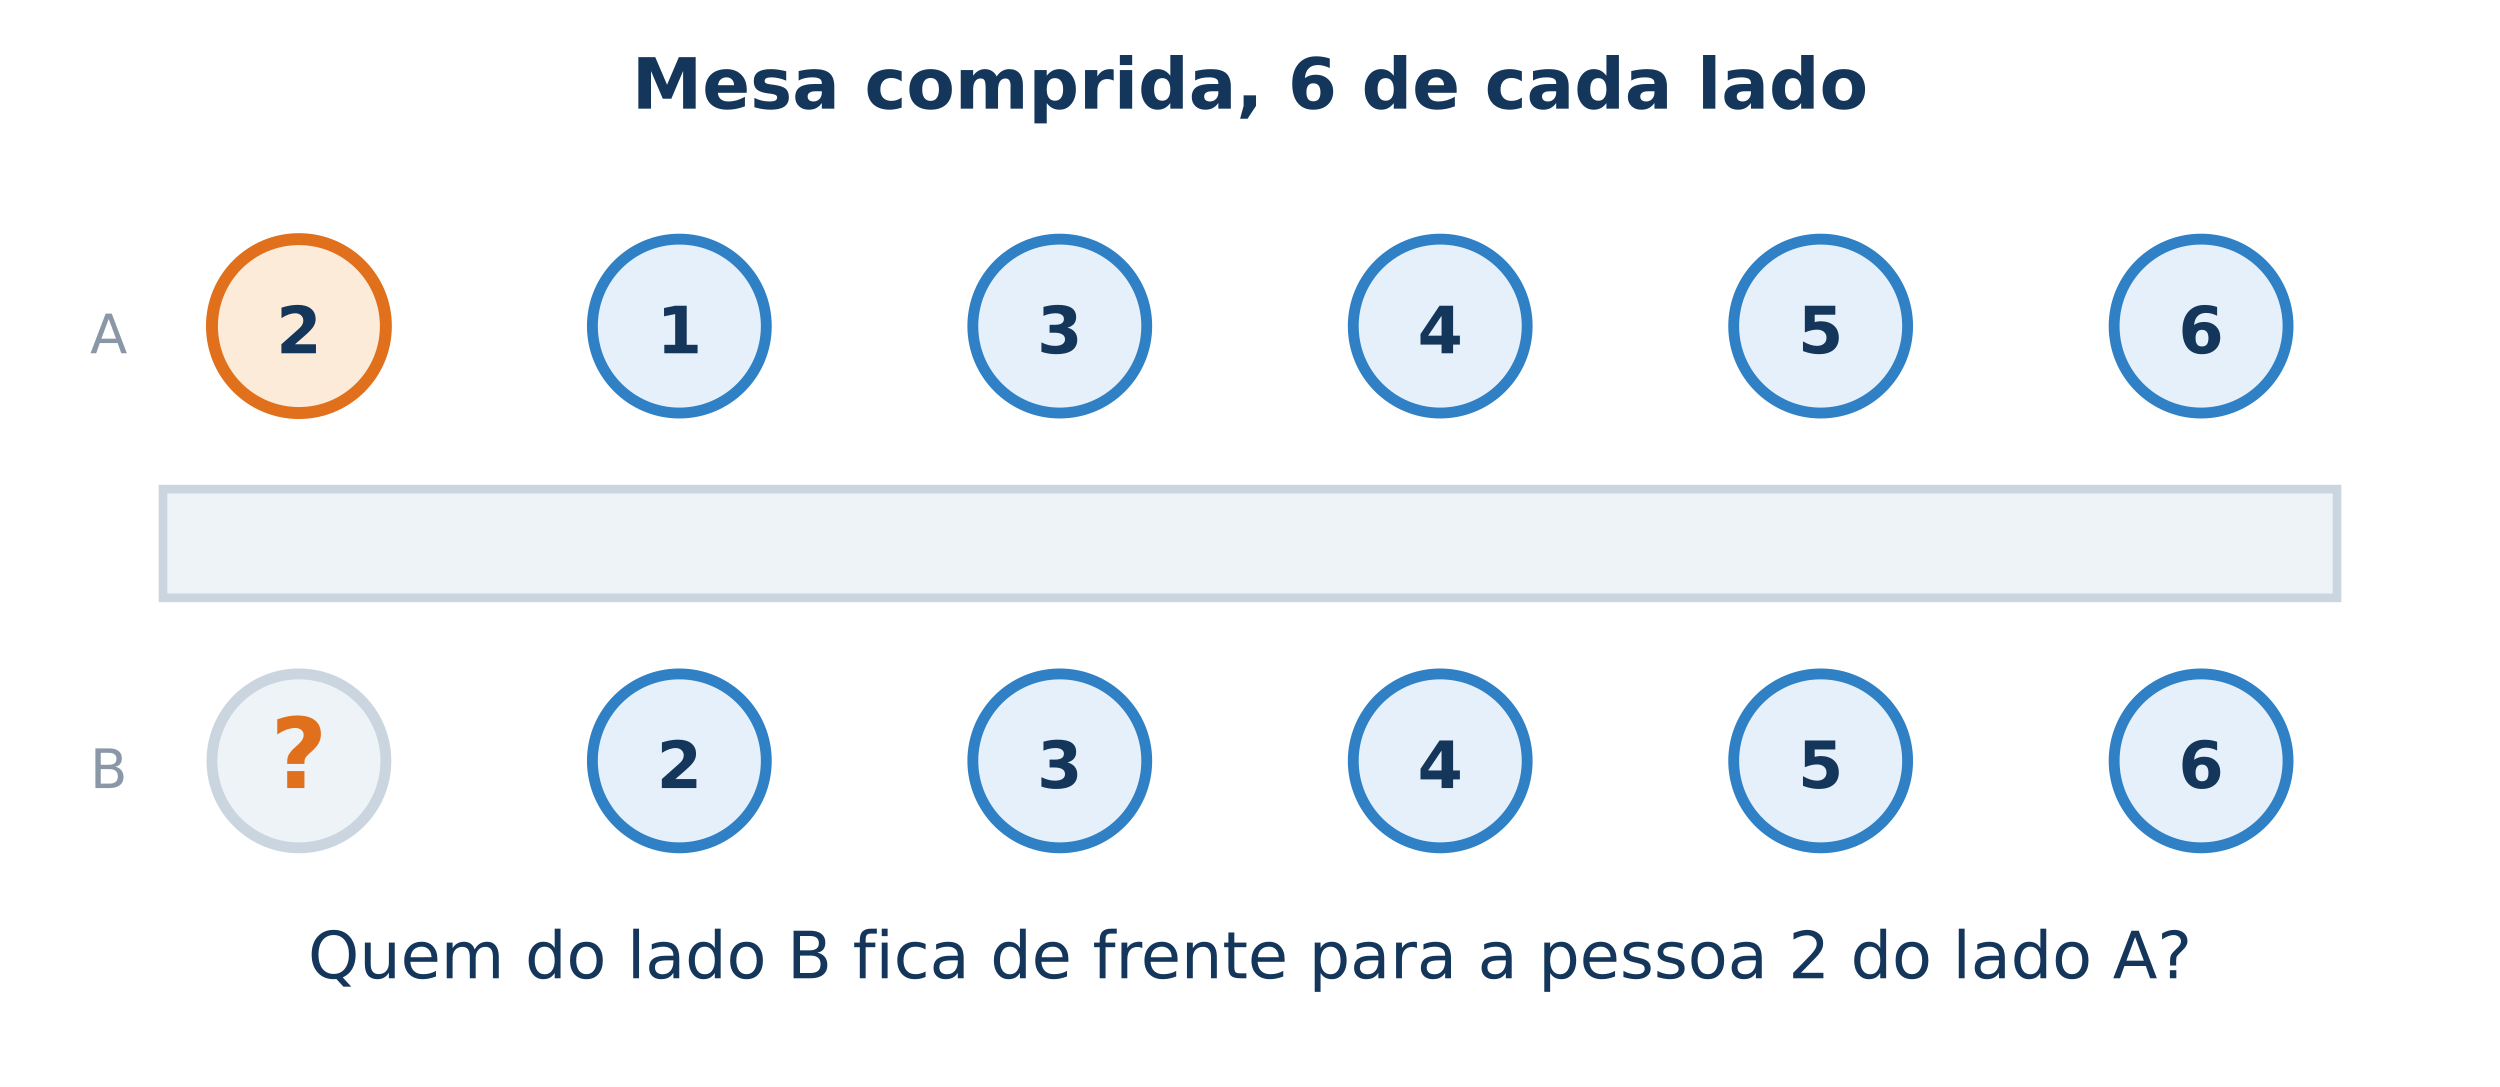
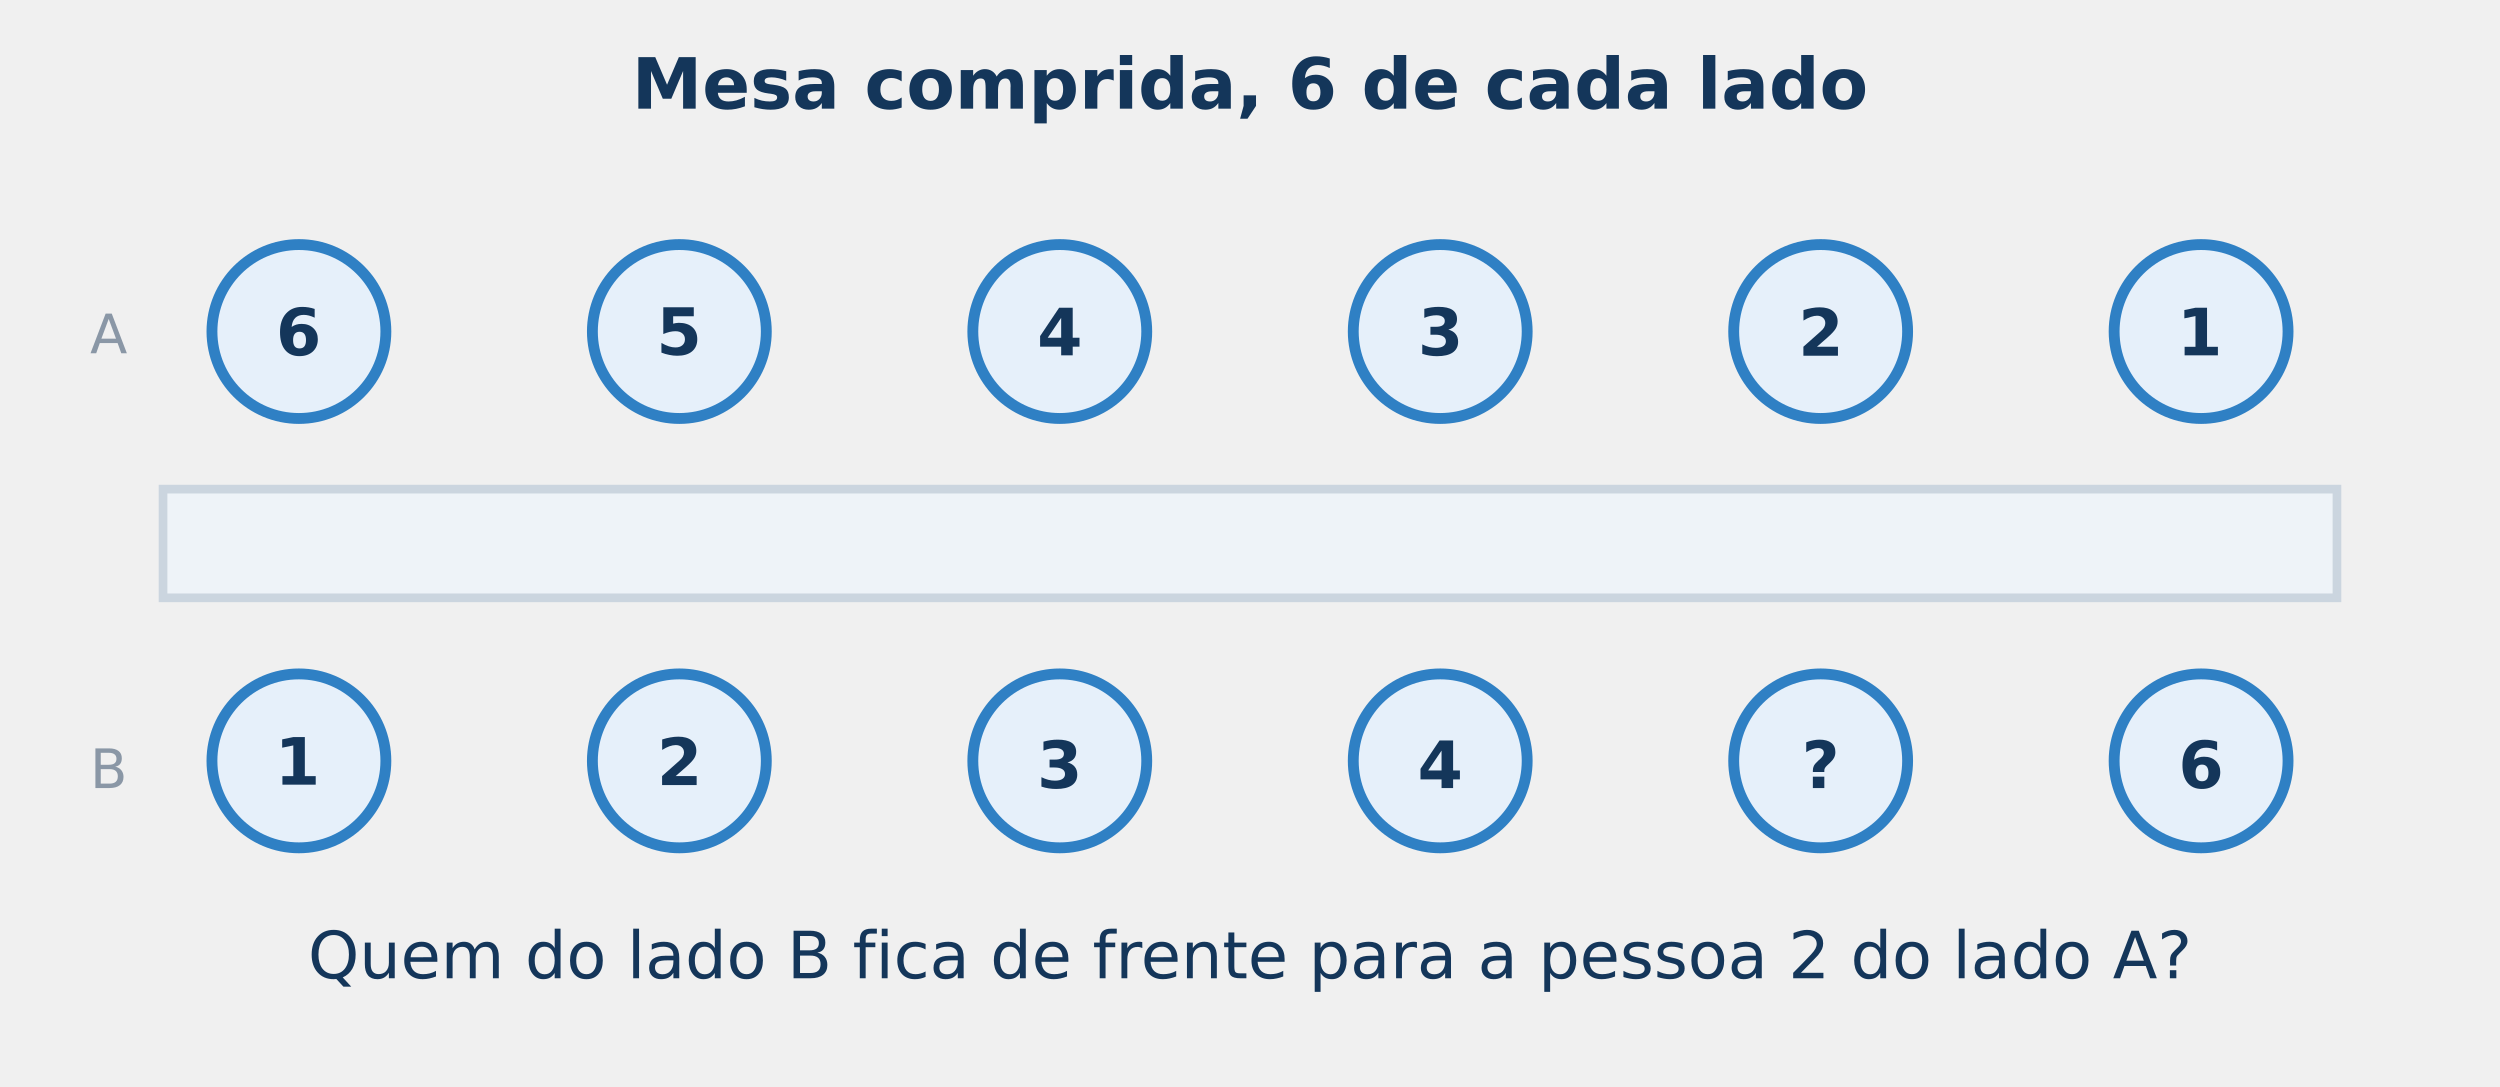
- <svg xmlns="http://www.w3.org/2000/svg" viewBox="0 0 460 200">
-   <rect width="460" height="200" fill="white" />
-   <text x="230" y="20" font-family="DejaVu Sans" font-size="13" font-weight="bold" fill="#14365A" text-anchor="middle">Mesa comprida, 6 de cada lado</text>
-   <rect x="30" y="90" width="400" height="20" fill="#EEF3F8" stroke="#CBD5DF" stroke-width="1.6" />
-   <circle cx="55" cy="60" r="16" fill="#FCEBD9" stroke="#E0701B" stroke-width="2.2" />
-   <text x="55" y="65" font-family="DejaVu Sans" font-size="12" font-weight="bold" fill="#14365A" text-anchor="middle">2</text>
-   <circle cx="55" cy="140" r="16" fill="#EEF3F8" stroke="#CBD5DF" stroke-width="2" />
-   <text x="55" y="145" font-family="DejaVu Sans" font-size="18" font-weight="bold" fill="#E0701B" text-anchor="middle">?</text>
-   <g font-family="DejaVu Sans" font-size="12" font-weight="bold" fill="#14365A" text-anchor="middle">
-     <circle cx="125" cy="60" r="16" fill="#E6F0FA" stroke="#2F80C4" stroke-width="2" />
-     <text x="125" y="65">1</text>
-     <circle cx="195" cy="60" r="16" fill="#E6F0FA" stroke="#2F80C4" stroke-width="2" />
-     <text x="195" y="65">3</text>
-     <circle cx="265" cy="60" r="16" fill="#E6F0FA" stroke="#2F80C4" stroke-width="2" />
-     <text x="265" y="65">4</text>
-     <circle cx="335" cy="60" r="16" fill="#E6F0FA" stroke="#2F80C4" stroke-width="2" />
-     <text x="335" y="65">5</text>
-     <circle cx="405" cy="60" r="16" fill="#E6F0FA" stroke="#2F80C4" stroke-width="2" />
-     <text x="405" y="65">6</text>
-     <circle cx="125" cy="140" r="16" fill="#E6F0FA" stroke="#2F80C4" stroke-width="2" />
-     <text x="125" y="145">2</text>
-     <circle cx="195" cy="140" r="16" fill="#E6F0FA" stroke="#2F80C4" stroke-width="2" />
-     <text x="195" y="145">3</text>
-     <circle cx="265" cy="140" r="16" fill="#E6F0FA" stroke="#2F80C4" stroke-width="2" />
-     <text x="265" y="145">4</text>
-     <circle cx="335" cy="140" r="16" fill="#E6F0FA" stroke="#2F80C4" stroke-width="2" />
-     <text x="335" y="145">5</text>
-     <circle cx="405" cy="140" r="16" fill="#E6F0FA" stroke="#2F80C4" stroke-width="2" />
-     <text x="405" y="145">6</text>
+ <svg xmlns="http://www.w3.org/2000/svg" viewBox="0 0 460 200" version="1.1" id="svg16">
+   <defs id="defs16" />
+   <g id="g27" transform="translate(4,-79)">
+     <circle cx="401" cy="140" r="16" fill="#e6f0fa" stroke="#2f80c4" stroke-width="2" id="circle8-62" style="font-weight:bold;font-size:12px;font-family:'DejaVu Sans';text-anchor:middle" />
+     <text x="400.736" y="144.374" id="text4-9" style="font-weight:bold;font-size:12px;font-family:'DejaVu Sans';text-anchor:middle;fill:#14365a">1</text>
  </g>
-   <text x="20" y="65" font-family="DejaVu Sans" font-size="10" fill="#8A97A6" text-anchor="middle">A</text>
-   <text x="20" y="145" font-family="DejaVu Sans" font-size="10" fill="#8A97A6" text-anchor="middle">B</text>
-   <text x="230" y="180" font-family="DejaVu Sans" font-size="12" fill="#14365A" text-anchor="middle">Quem do lado B fica de frente para a pessoa 2 do lado A?</text>
+   <g id="g26" transform="translate(-1,-79)">
+     <circle cx="336" cy="140" r="16" fill="#e6f0fa" stroke="#2f80c4" stroke-width="2" id="circle8-35" style="font-weight:bold;font-size:12px;font-family:'DejaVu Sans';text-anchor:middle" />
+     <text x="336.047" y="144.453" font-family="'DejaVu Sans'" font-size="12px" font-weight="bold" fill="#14365a" text-anchor="middle" id="text2-2">2</text>
+   </g>
+   <g id="g25" transform="translate(-10,-78)">
+     <circle cx="275" cy="139" r="16" fill="#e6f0fa" stroke="#2f80c4" stroke-width="2" id="circle8-5" style="font-weight:bold;font-size:12px;font-family:'DejaVu Sans';text-anchor:middle" />
+     <text x="275.076" y="143.368" id="text5-7" style="font-weight:bold;font-size:12px;font-family:'DejaVu Sans';text-anchor:middle;fill:#14365a">3</text>
+   </g>
+   <g id="g24" transform="translate(-6,-82)">
+     <circle cx="201" cy="143" r="16" fill="#e6f0fa" stroke="#2f80c4" stroke-width="2" id="circle8-7" style="font-weight:bold;font-size:12px;font-family:'DejaVu Sans';text-anchor:middle" />
+     <text x="201.006" y="147.374" id="text6-0" style="font-weight:bold;font-size:12px;font-family:'DejaVu Sans';text-anchor:middle;fill:#14365a">4</text>
+   </g>
+   <circle cx="125" cy="61" r="16" fill="#e6f0fa" stroke="#2f80c4" stroke-width="2" id="circle8-6" style="font-weight:bold;font-size:12px;font-family:'DejaVu Sans';text-anchor:middle" />
+   <circle cx="125" cy="140" r="16" fill="#e6f0fa" stroke="#2f80c4" stroke-width="2" id="circle8-6-6" style="font-weight:bold;font-size:12px;font-family:'DejaVu Sans';text-anchor:middle" />
+   <text x="124.956" y="65.289" id="text7-9" style="font-weight:bold;font-size:12px;font-family:'DejaVu Sans';text-anchor:middle;fill:#14365a">5</text>
+   <g id="g22" transform="translate(4,-76)">
+     <circle cx="51" cy="137" r="16" fill="#e6f0fa" stroke="#2f80c4" stroke-width="2" id="circle8-3" style="font-weight:bold;font-size:12px;font-family:'DejaVu Sans';text-anchor:middle" />
+     <text x="50.95" y="141.362" id="text8-3" style="font-weight:bold;font-size:12px;font-family:'DejaVu Sans';text-anchor:middle;fill:#14365a">6</text>
+   </g>
+   <text x="230" y="20" font-family="DejaVu Sans" font-size="13" font-weight="bold" fill="#14365A" text-anchor="middle" id="text1">Mesa comprida, 6 de cada lado</text>
+   <rect x="30" y="90" width="400" height="20" fill="#EEF3F8" stroke="#CBD5DF" stroke-width="1.6" id="rect2" />
+   <g id="g16" transform="translate(0.6655731,80)">
+     <circle cx="54.334" cy="60" r="16" fill="#e6f0fa" stroke="#2f80c4" stroke-width="2" id="circle4" style="font-weight:bold;font-size:12px;font-family:'DejaVu Sans';text-anchor:middle" />
+     <text x="54.071" y="64.374" id="text4" style="font-weight:bold;font-size:12px;font-family:'DejaVu Sans';text-anchor:middle;fill:#14365a">1</text>
+   </g>
+   <g id="g18" transform="translate(0,80)">
+     <circle cx="195" cy="60" r="16" fill="#e6f0fa" stroke="#2f80c4" stroke-width="2" id="circle5" style="font-weight:bold;font-size:12px;font-family:'DejaVu Sans';text-anchor:middle" />
+     <text x="195" y="65" id="text5" style="font-weight:bold;font-size:12px;font-family:'DejaVu Sans';text-anchor:middle;fill:#14365a">3</text>
+   </g>
+   <g id="g19" transform="translate(0,80)">
+     <circle cx="265" cy="60" r="16" fill="#e6f0fa" stroke="#2f80c4" stroke-width="2" id="circle6" style="font-weight:bold;font-size:12px;font-family:'DejaVu Sans';text-anchor:middle" />
+     <text x="265" y="65" id="text6" style="font-weight:bold;font-size:12px;font-family:'DejaVu Sans';text-anchor:middle;fill:#14365a">4</text>
+   </g>
+   <g id="g20" transform="translate(0,80)">
+     <circle cx="335" cy="60" r="16" fill="#e6f0fa" stroke="#2f80c4" stroke-width="2" id="circle7" style="font-weight:bold;font-size:12px;font-family:'DejaVu Sans';text-anchor:middle" />
+     <text x="335" y="65" id="text7" style="font-weight:bold;font-size:12px;font-family:'DejaVu Sans';text-anchor:middle;fill:#14365a">?</text>
+   </g>
+   <g id="g21" transform="translate(0,80)">
+     <circle cx="405" cy="60" r="16" fill="#e6f0fa" stroke="#2f80c4" stroke-width="2" id="circle8" style="font-weight:bold;font-size:12px;font-family:'DejaVu Sans';text-anchor:middle" />
+     <text x="405" y="65" id="text8" style="font-weight:bold;font-size:12px;font-family:'DejaVu Sans';text-anchor:middle;fill:#14365a">6</text>
+   </g>
+   <text x="20" y="65" font-family="DejaVu Sans" font-size="10" fill="#8A97A6" text-anchor="middle" id="text14">A</text>
+   <text x="20" y="145" font-family="DejaVu Sans" font-size="10" fill="#8A97A6" text-anchor="middle" id="text15">B</text>
+   <text x="230" y="180" font-family="DejaVu Sans" font-size="12" fill="#14365A" text-anchor="middle" id="text16">Quem do lado B fica de frente para a pessoa 2 do lado A?</text>
+   <text x="125.047" y="144.453" font-family="'DejaVu Sans'" font-size="12px" font-weight="bold" fill="#14365a" text-anchor="middle" id="text2">2</text>
</svg>
